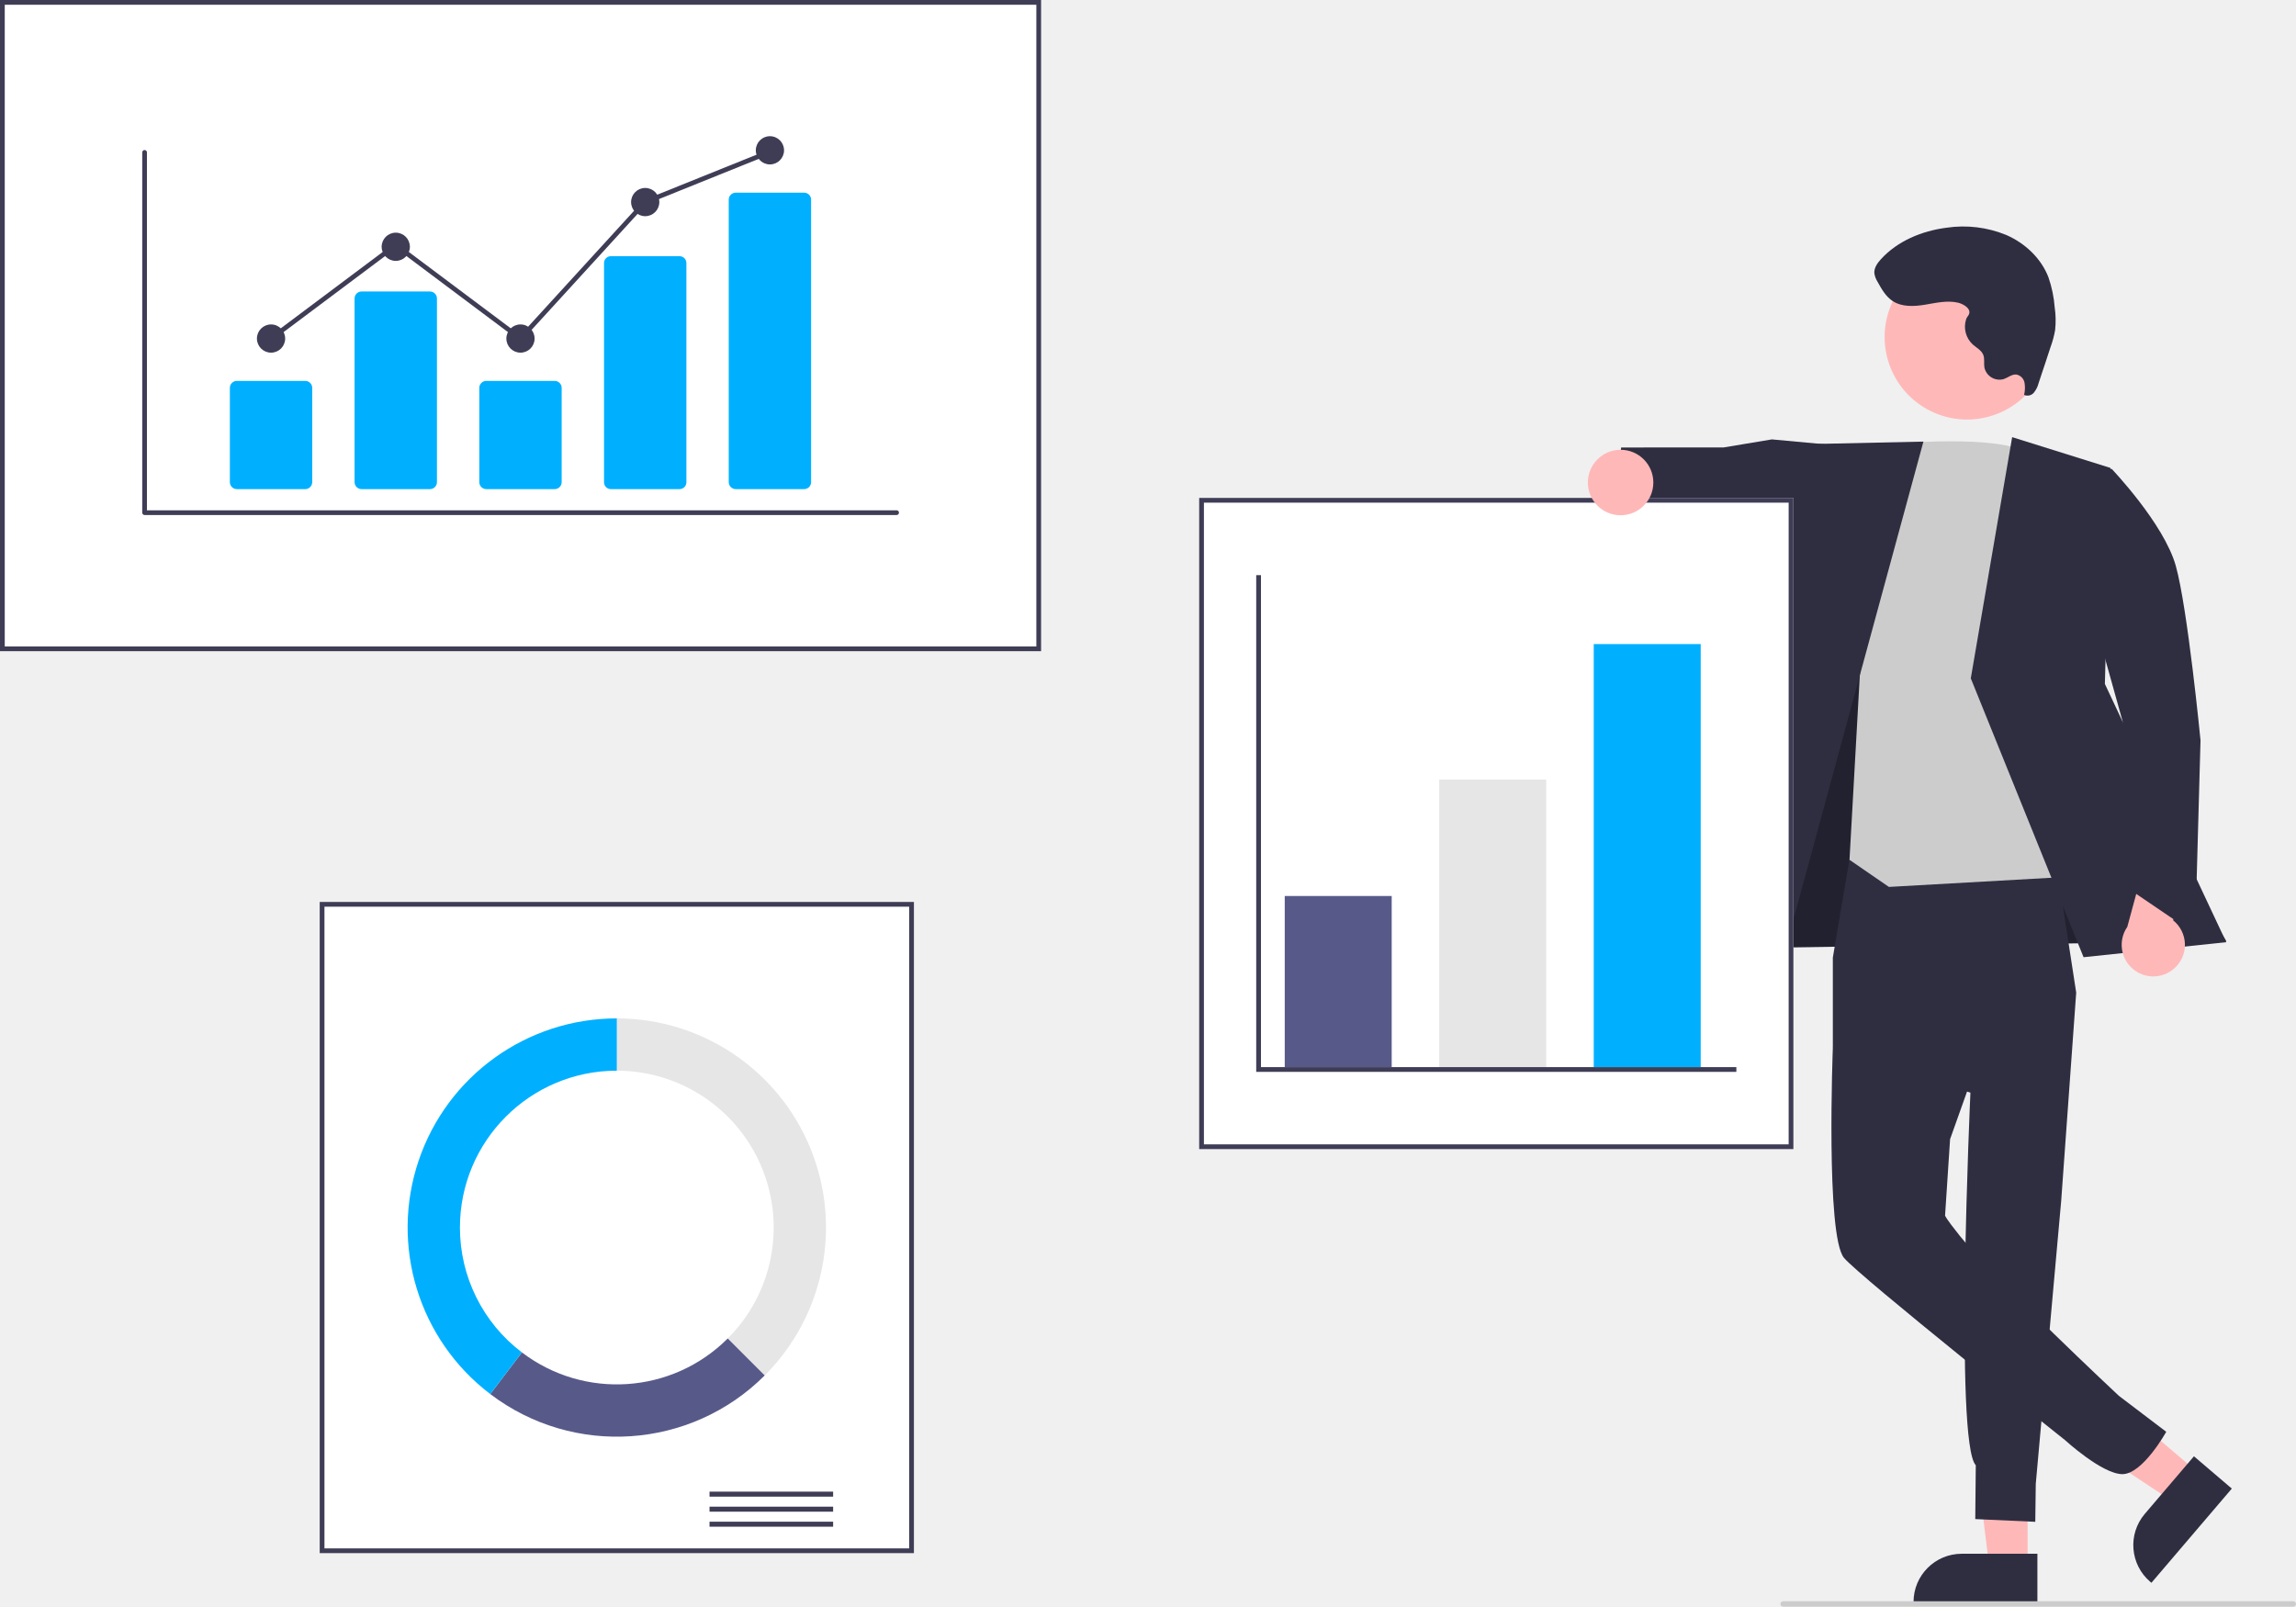
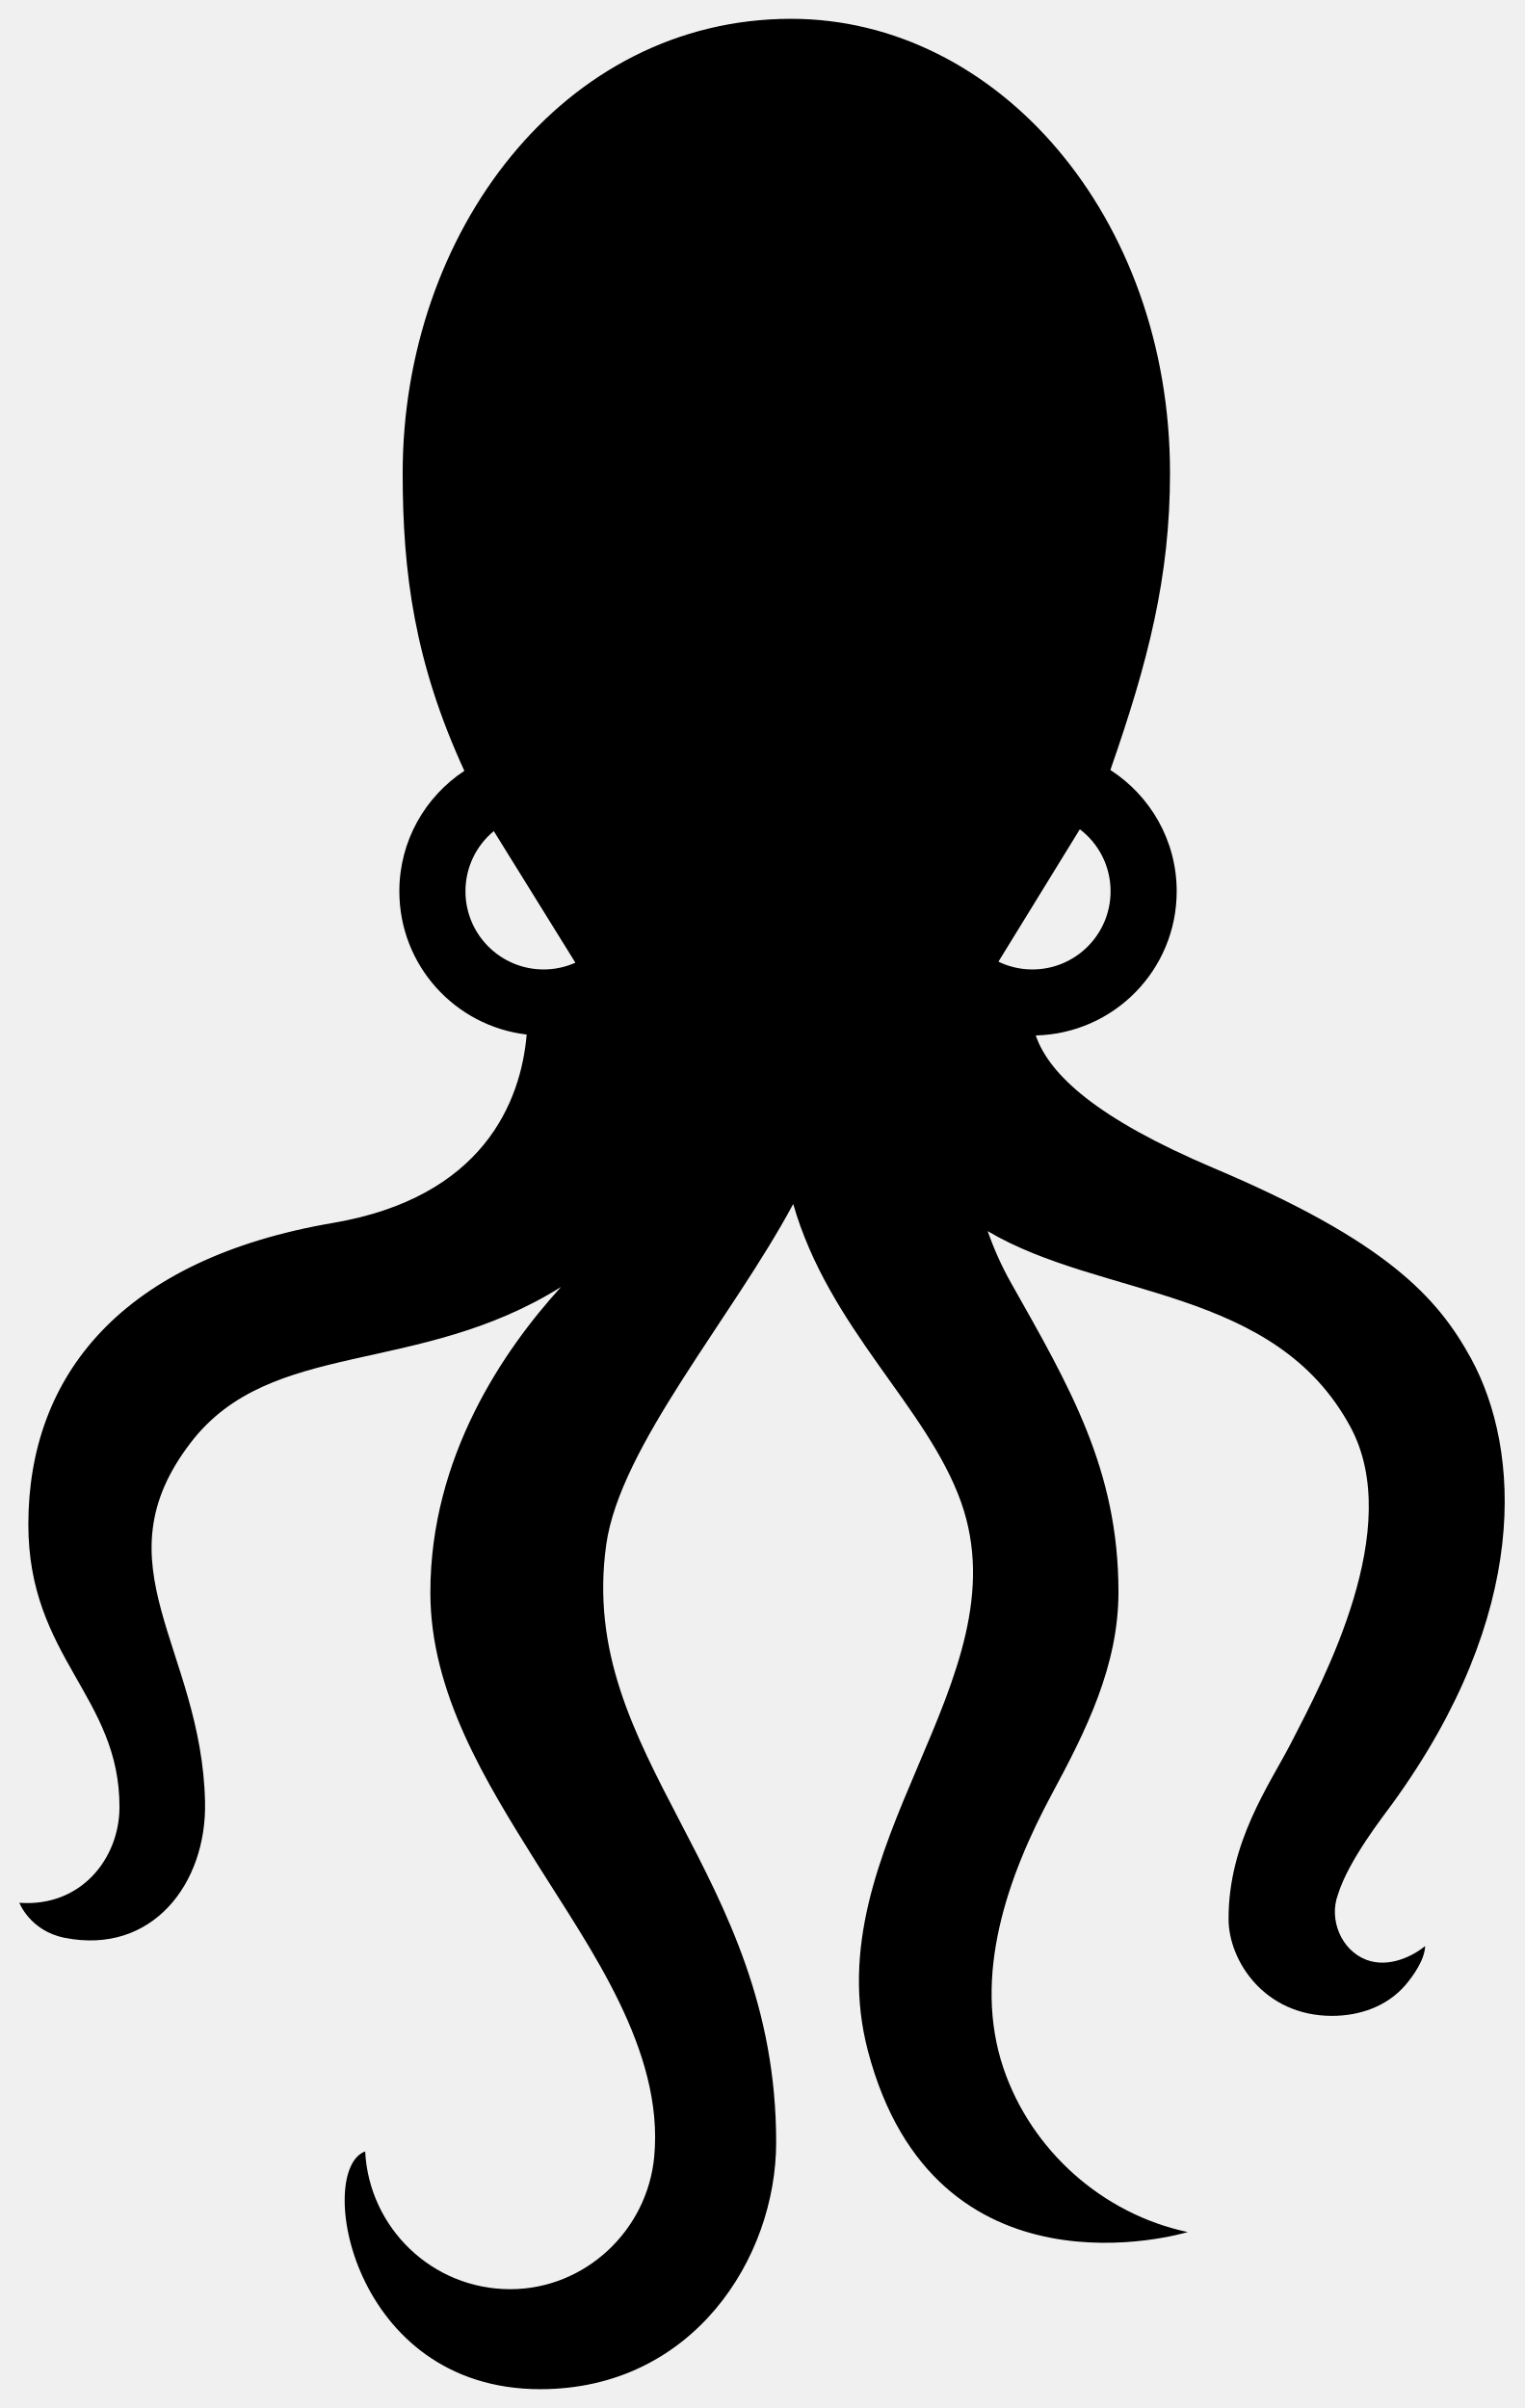
- <svg xmlns="http://www.w3.org/2000/svg" id="b2c7d13c-cf19-4853-8e1a-27f628056126" data-name="Layer 1" width="841.59" height="589" viewBox="0 0 841.59 589">
-   <polygon points="743.208 574.193 729.128 574.192 722.43 519.885 743.21 519.886 743.208 574.193" fill="#ffb8b8" />
-   <path d="M926.003,743.341l-45.399-.002V742.765A17.671,17.671,0,0,1,898.275,725.095h.001l27.728.001Z" transform="translate(-179.2049 -155.5)" fill="#2f2e41" />
-   <polygon points="805.349 539.578 796.21 550.289 750.55 520.133 764.039 504.326 805.349 539.578" fill="#ffb8b8" />
-   <path d="M997.267,701.206l-29.469,34.534-.437-.373a17.671,17.671,0,0,1-1.972-24.912l.001-.001,17.999-21.092Z" transform="translate(-179.2049 -155.5)" fill="#2f2e41" />
-   <polygon points="643.236 307.117 638.853 347.537 816.024 345.01 738.759 219.114 675.673 216.848 643.236 307.117" fill="#2f2e41" />
-   <polygon points="643.236 307.117 638.853 347.537 816.024 345.01 738.759 219.114 675.673 216.848 643.236 307.117" opacity="0.28" />
-   <path d="M857.28,469.556l-6.255,36.984v33.058L901.455,556.06s-5.904,128.404,1.967,136.583l-.193,19.742,22,1,.179-13.894L934.735,595.635l5.493-76.25-8.907-57.811Z" transform="translate(-179.2049 -155.5)" fill="#2f2e41" />
-   <path d="M896.35,501.392l-45.325,38.206s-2.653,68.932,4.084,77.016c5.786,6.943,81.038,66.832,81.038,66.832s13.374,12.268,20.869,12.464,16.213-15.525,16.213-15.525l-17.358-13.188S910.901,625.22,897.549,608.53c-5.389-6.737-5.389-7.41-5.389-7.41l1.841-28.014,18.525-51.991Z" transform="translate(-179.2049 -155.5)" fill="#2f2e41" />
-   <polygon points="669.024 162.885 649.482 161.079 631.756 164.033 594.222 164.045 591.024 191.249 625.277 198.914 633.624 194.823 668.419 208.08 669.024 162.885" fill="#2f2e41" />
-   <path d="M871.569,318.3s41.474-3.886,50.905,3.524,29.641,154.266,29.641,154.266l-80.545,4.546-14.44-9.935,4.099-73.317Z" transform="translate(-179.2049 -155.5)" fill="#ccc" />
-   <polygon points="705.024 161.885 659.275 162.889 616.622 355.62 650.305 363.031 705.024 161.885" fill="#2f2e41" />
-   <polygon points="737.546 160.256 773.583 171.535 771.536 250.722 816.024 345.396 763.725 350.905 722.386 248.675 737.546 160.256" fill="#2f2e41" />
-   <path d="M976.176,510.513a11.513,11.513,0,0,0-.436-17.649l7.25-25.291-14.295-8.154-9.737,35.86a11.576,11.576,0,0,0,17.218,15.234Z" transform="translate(-179.2049 -155.5)" fill="#ffb8b8" />
-   <path d="M931.905,329.234l21.323-1.85s19.143,20.022,23.498,35.524,9.071,64.005,9.071,64.005l-1.967,70.955L958.905,480.943l-1.672-61.031Z" transform="translate(-179.2049 -155.5)" fill="#2f2e41" />
-   <circle cx="900.239" cy="279.072" r="30.227" transform="translate(44.35273 779.6309) rotate(-61.33681)" fill="#ffb8b8" />
-   <path d="M896.869,266.453c-3.966-.916-8.083.099-12.099.757s-8.443.875-11.841-1.366c-2.509-1.655-4.052-4.393-5.501-7.027a8.088,8.088,0,0,1-1.183-3.101c-.171-1.948,1.069-3.725,2.384-5.172,6.112-6.718,15.044-10.396,24.051-11.564a41.554,41.554,0,0,1,21.961,2.682c6.837,2.999,12.715,8.491,15.403,15.456a43.895,43.895,0,0,1,2.301,11.038,32.97,32.97,0,0,1,.155,8.359,35.832,35.832,0,0,1-1.62,6.056l-4.453,13.446a8.859,8.859,0,0,1-1.751,3.466,3.029,3.029,0,0,1-3.547.777,11.04,11.04,0,0,0,.16-4.461,3.764,3.764,0,0,0-2.97-2.995c-1.641-.174-3.043,1.098-4.6,1.646a5.66,5.66,0,0,1-7.035-3.818q-.064-.215-.111-.436c-.246-1.537.167-3.183-.416-4.626-.683-1.691-2.493-2.578-3.853-3.793a8.869,8.869,0,0,1-2.433-9.217c.364-1.119,1.392-1.628,1.187-2.913C900.787,267.963,898.301,266.784,896.869,266.453Z" transform="translate(-179.2049 -155.5)" fill="#2f2e41" />
-   <path d="M560.817,394.225H179.205V155.5H560.817Z" transform="translate(-179.2049 -155.5)" fill="#fff" />
-   <path d="M560.817,394.225H179.205V155.5H560.817ZM180.947,392.483H559.074V157.243H180.947Z" transform="translate(-179.2049 -155.5)" fill="#3f3d56" />
-   <path d="M514.204,724.869H296.389V486.143H514.204Z" transform="translate(-179.2049 -155.5)" fill="#fff" />
-   <path d="M514.204,724.869H296.389V486.143H514.204Zm-216.072-1.743H512.462V487.886H298.132Z" transform="translate(-179.2049 -155.5)" fill="#3f3d56" />
-   <rect x="260.071" y="546.822" width="45.306" height="1.837" fill="#3f3d56" />
-   <rect x="260.071" y="552.332" width="45.306" height="1.837" fill="#3f3d56" />
-   <rect x="260.071" y="557.842" width="45.306" height="1.837" fill="#3f3d56" />
-   <path d="M405.297,528.835v19.168a57.503,57.503,0,0,1,40.661,98.164l13.554,13.554A76.671,76.671,0,0,0,405.297,528.835Z" transform="translate(-179.2049 -155.5)" fill="#e6e6e6" />
-   <path d="M459.511,659.72l-13.554-13.554a57.489,57.489,0,0,1-75.451,5.116l-11.601,15.265A76.669,76.669,0,0,0,459.511,659.72Z" transform="translate(-179.2049 -155.5)" fill="#575a89" />
-   <path d="M347.794,605.506a57.503,57.503,0,0,1,57.503-57.503V528.835a76.67,76.67,0,0,0-46.392,137.713l11.602-15.265A57.403,57.403,0,0,1,347.794,605.506Z" transform="translate(-179.2049 -155.5)" fill="#00b0ff" />
-   <path d="M836.57,576.755H618.755V338.029H836.57Z" transform="translate(-179.2049 -155.5)" fill="#fff" />
-   <path d="M836.57,576.755H618.755V338.029H836.57ZM620.498,575.012H834.828V339.771H620.498Z" transform="translate(-179.2049 -155.5)" fill="#3f3d56" />
-   <rect x="470.916" y="328.465" width="39.207" height="62.731" fill="#575a89" />
-   <rect x="527.548" y="285.773" width="39.207" height="105.422" fill="#e6e6e6" />
-   <rect x="584.18" y="236.112" width="39.207" height="155.084" fill="#00b0ff" />
-   <polygon points="636.455 392.939 460.461 392.939 460.461 210.845 462.203 210.845 462.203 391.196 636.455 391.196 636.455 392.939" fill="#3f3d56" />
-   <circle cx="594.024" cy="176.885" r="12" fill="#ffb8b8" />
-   <path d="M1019.795,744.5h-187a1,1,0,0,1,0-2h187a1,1,0,0,1,0,2Z" transform="translate(-179.2049 -155.5)" fill="#ccc" />
-   <path d="M507.82,344.299H232.202a.863.863,0,0,1-.863-.863V211.332a.863.863,0,0,1,1.725,0V342.573H507.82a.863.863,0,1,1,0,1.725Z" transform="translate(-179.2049 -155.5)" fill="#3f3d56" />
-   <path d="M291.089,334.81H266.021a2.563,2.563,0,0,1-2.561-2.56V297.693a2.563,2.563,0,0,1,2.561-2.56h25.069a2.563,2.563,0,0,1,2.561,2.56v34.557A2.563,2.563,0,0,1,291.089,334.81Z" transform="translate(-179.2049 -155.5)" fill="#00b0ff" />
-   <path d="M336.805,334.81H311.736a2.563,2.563,0,0,1-2.561-2.56V264.916a2.563,2.563,0,0,1,2.561-2.56H336.805a2.563,2.563,0,0,1,2.561,2.56v67.334A2.563,2.563,0,0,1,336.805,334.81Z" transform="translate(-179.2049 -155.5)" fill="#00b0ff" />
-   <path d="M382.521,334.81H357.452a2.563,2.563,0,0,1-2.561-2.56V297.693a2.563,2.563,0,0,1,2.561-2.56h25.069a2.563,2.563,0,0,1,2.561,2.56v34.557A2.563,2.563,0,0,1,382.521,334.81Z" transform="translate(-179.2049 -155.5)" fill="#00b0ff" />
-   <path d="M428.236,334.81H403.168a2.507,2.507,0,0,1-2.561-2.444V251.861a2.507,2.507,0,0,1,2.561-2.444h25.069a2.507,2.507,0,0,1,2.561,2.444v80.505A2.507,2.507,0,0,1,428.236,334.81Z" transform="translate(-179.2049 -155.5)" fill="#00b0ff" />
-   <path d="M473.952,334.81H448.883a2.563,2.563,0,0,1-2.561-2.56V228.688a2.563,2.563,0,0,1,2.561-2.56h25.069a2.563,2.563,0,0,1,2.561,2.56V332.25A2.563,2.563,0,0,1,473.952,334.81Z" transform="translate(-179.2049 -155.5)" fill="#00b0ff" />
-   <circle cx="99.35" cy="124.107" r="5.175" fill="#3f3d56" />
-   <circle cx="145.066" cy="90.467" r="5.175" fill="#3f3d56" />
-   <circle cx="190.781" cy="124.107" r="5.175" fill="#3f3d56" />
-   <circle cx="236.497" cy="74.078" r="5.175" fill="#3f3d56" />
-   <circle cx="282.213" cy="55.102" r="5.175" fill="#3f3d56" />
-   <polygon points="190.89 125.266 145.066 90.943 99.867 124.797 98.833 123.416 145.066 88.787 190.672 122.947 235.993 73.352 236.175 73.278 281.89 54.858 282.535 56.459 237.001 74.805 190.89 125.266" fill="#3f3d56" />
+ <svg xmlns="http://www.w3.org/2000/svg" version="1.1" id="Layer_1" x="0px" y="0px" width="162px" height="256px" viewBox="0 0 162 256" enable-background="new 0 0 162 256" xml:space="preserve">
+   <path d="M145.217,208.344c-2.658-1.024-3.987-4.272-3.002-6.93c1.132-3.662,4.873-8.397,5.769-9.637  c14.687-20.219,13.703-37.584,8.377-47.359c-3.583-6.546-9.037-12.482-27.386-20.249c-12.364-5.247-17.433-9.893-18.881-14.087  c8.308-0.197,14.982-6.969,14.982-15.327c0-5.414-2.815-10.159-7.048-12.895c4.005-11.496,6.338-20.485,6.338-31.569  C124.366,23.006,105.997,2,84.093,2C59.792,2,42.802,24.823,42.802,50.292c0,10.585,1.25,20.111,6.556,31.658  c-4.164,2.746-6.91,7.452-6.91,12.807c0,7.865,5.916,14.333,13.535,15.228c-0.61,7.166-4.646,17.305-20.564,20.022  c-22.483,3.839-32.406,16.213-32.406,32.071c0,14.165,9.755,18.27,9.686,30.112c-0.03,5.345-4.046,10.582-10.641,10.1  c0,0,1.132,2.983,4.804,3.721c9.283,1.851,15.12-5.739,14.933-14.421c-0.345-16.41-11.567-25.18-1.496-38.253  c8.505-11.055,24.127-6.989,39.336-16.518c-6.123,6.723-13.89,18.073-13.89,32.485c0,10.644,5.87,20.082,11.323,28.803  c5.658,9.049,13.517,19.888,12.474,31.156c-0.729,7.875-7.352,14.106-15.312,14.106c-8.269,0-14.992-6.487-15.415-14.648  C33.48,230.69,37.309,254,57.43,254c16.203,0,25.072-13.919,25.072-26.254c0-28.892-21.233-40.842-18.063-63.532  c1.467-10.444,13.378-24.098,19.875-36.215c1.9,6.615,5.463,12.009,8.997,17.01c3.544,5.001,7.048,9.627,8.85,14.697  c6.704,18.959-15.662,36.481-9.903,58.344c7.117,27.061,33.282,19.461,33.991,19.245c-9.056-1.919-16.626-8.672-19.589-17.424  c-3.317-9.824,0.453-20.396,5.139-29.128c3.642-6.763,7.088-13.634,7.088-21.499c0-13.004-5.188-21.794-11.448-32.908  c-1.014-1.801-1.811-3.632-2.461-5.453c12.177,7.206,30.496,5.857,38.568,20.82c5.788,10.749-2.815,26.805-6.33,33.627  c-2.235,4.341-6.674,10.543-6.625,18.743c0.02,4.321,3.751,10.238,10.996,10.238c2.953,0,5.847-1.004,7.806-3.278  c0.876-1.024,2.067-2.756,2.087-4.144C150.237,207.921,147.648,209.27,145.217,208.344z M57.784,103.064  c-4.587,0-8.308-3.721-8.308-8.308c0-2.579,1.171-4.883,3.012-6.398l8.672,13.988C60.127,102.808,58.985,103.064,57.784,103.064z   M106.127,102.238l8.653-14.077c1.988,1.506,3.268,3.898,3.268,6.595c0,4.587-3.721,8.308-8.308,8.308  C108.45,103.064,107.22,102.769,106.127,102.238z" />
</svg>
